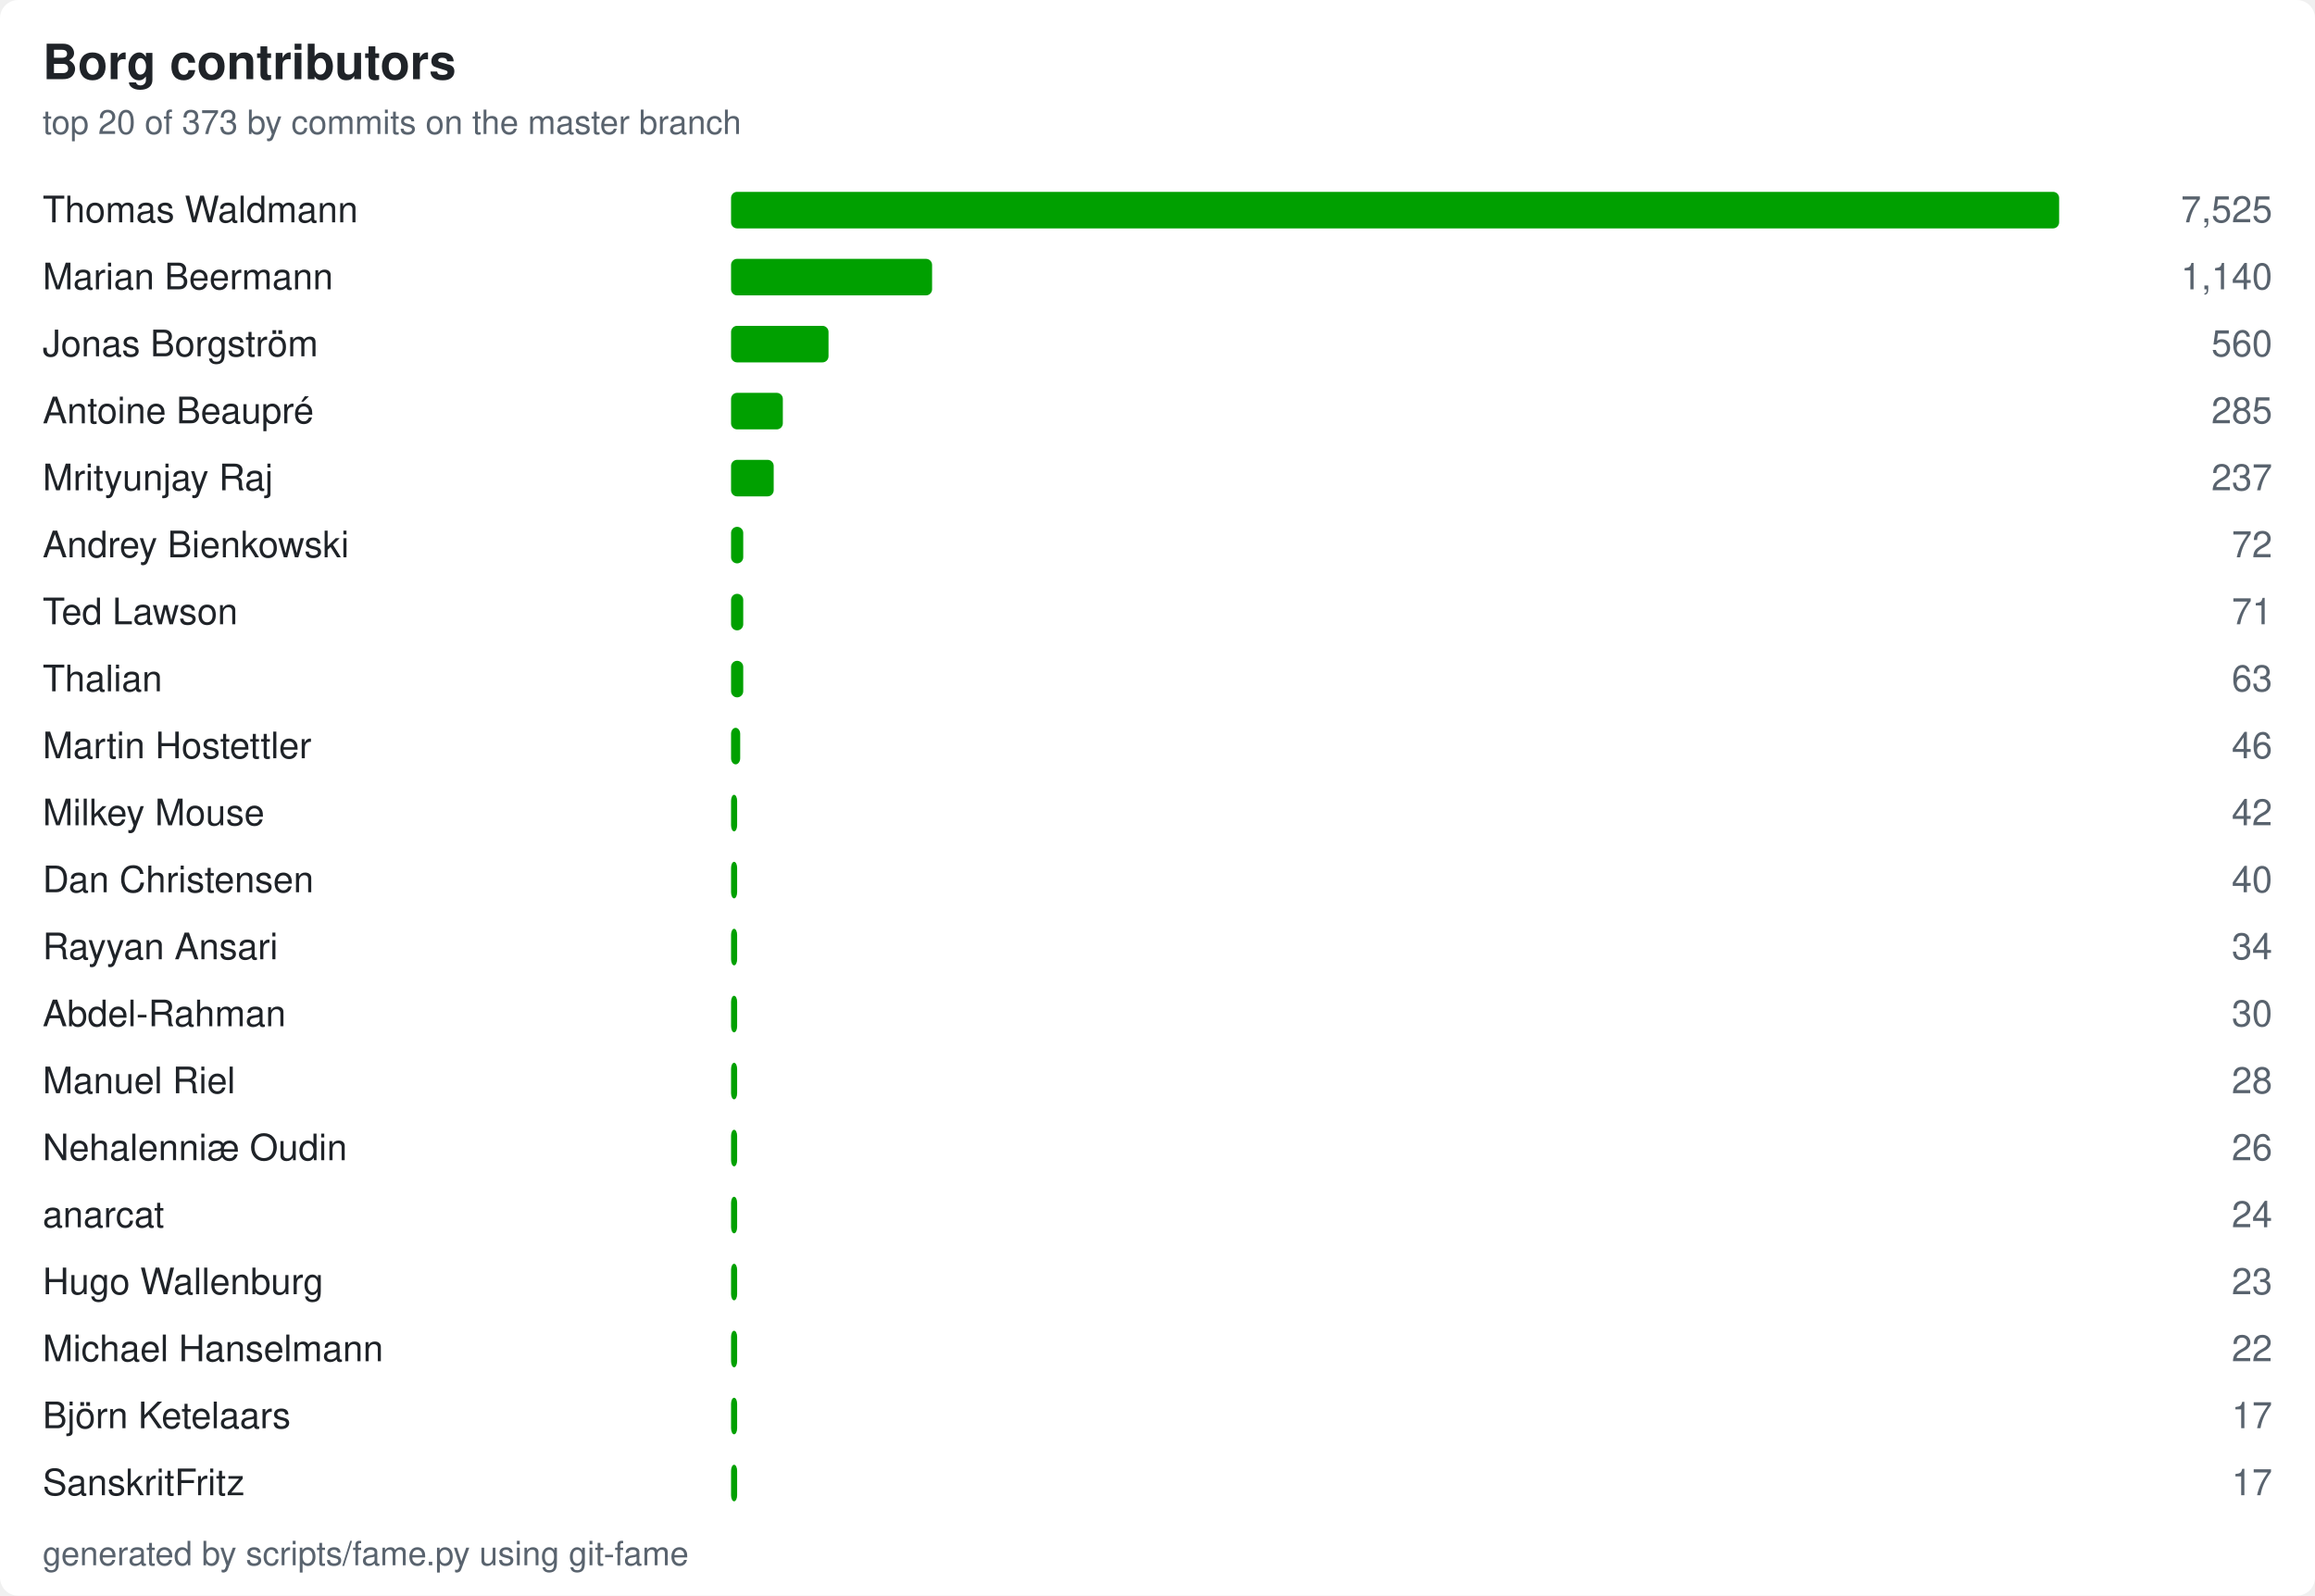
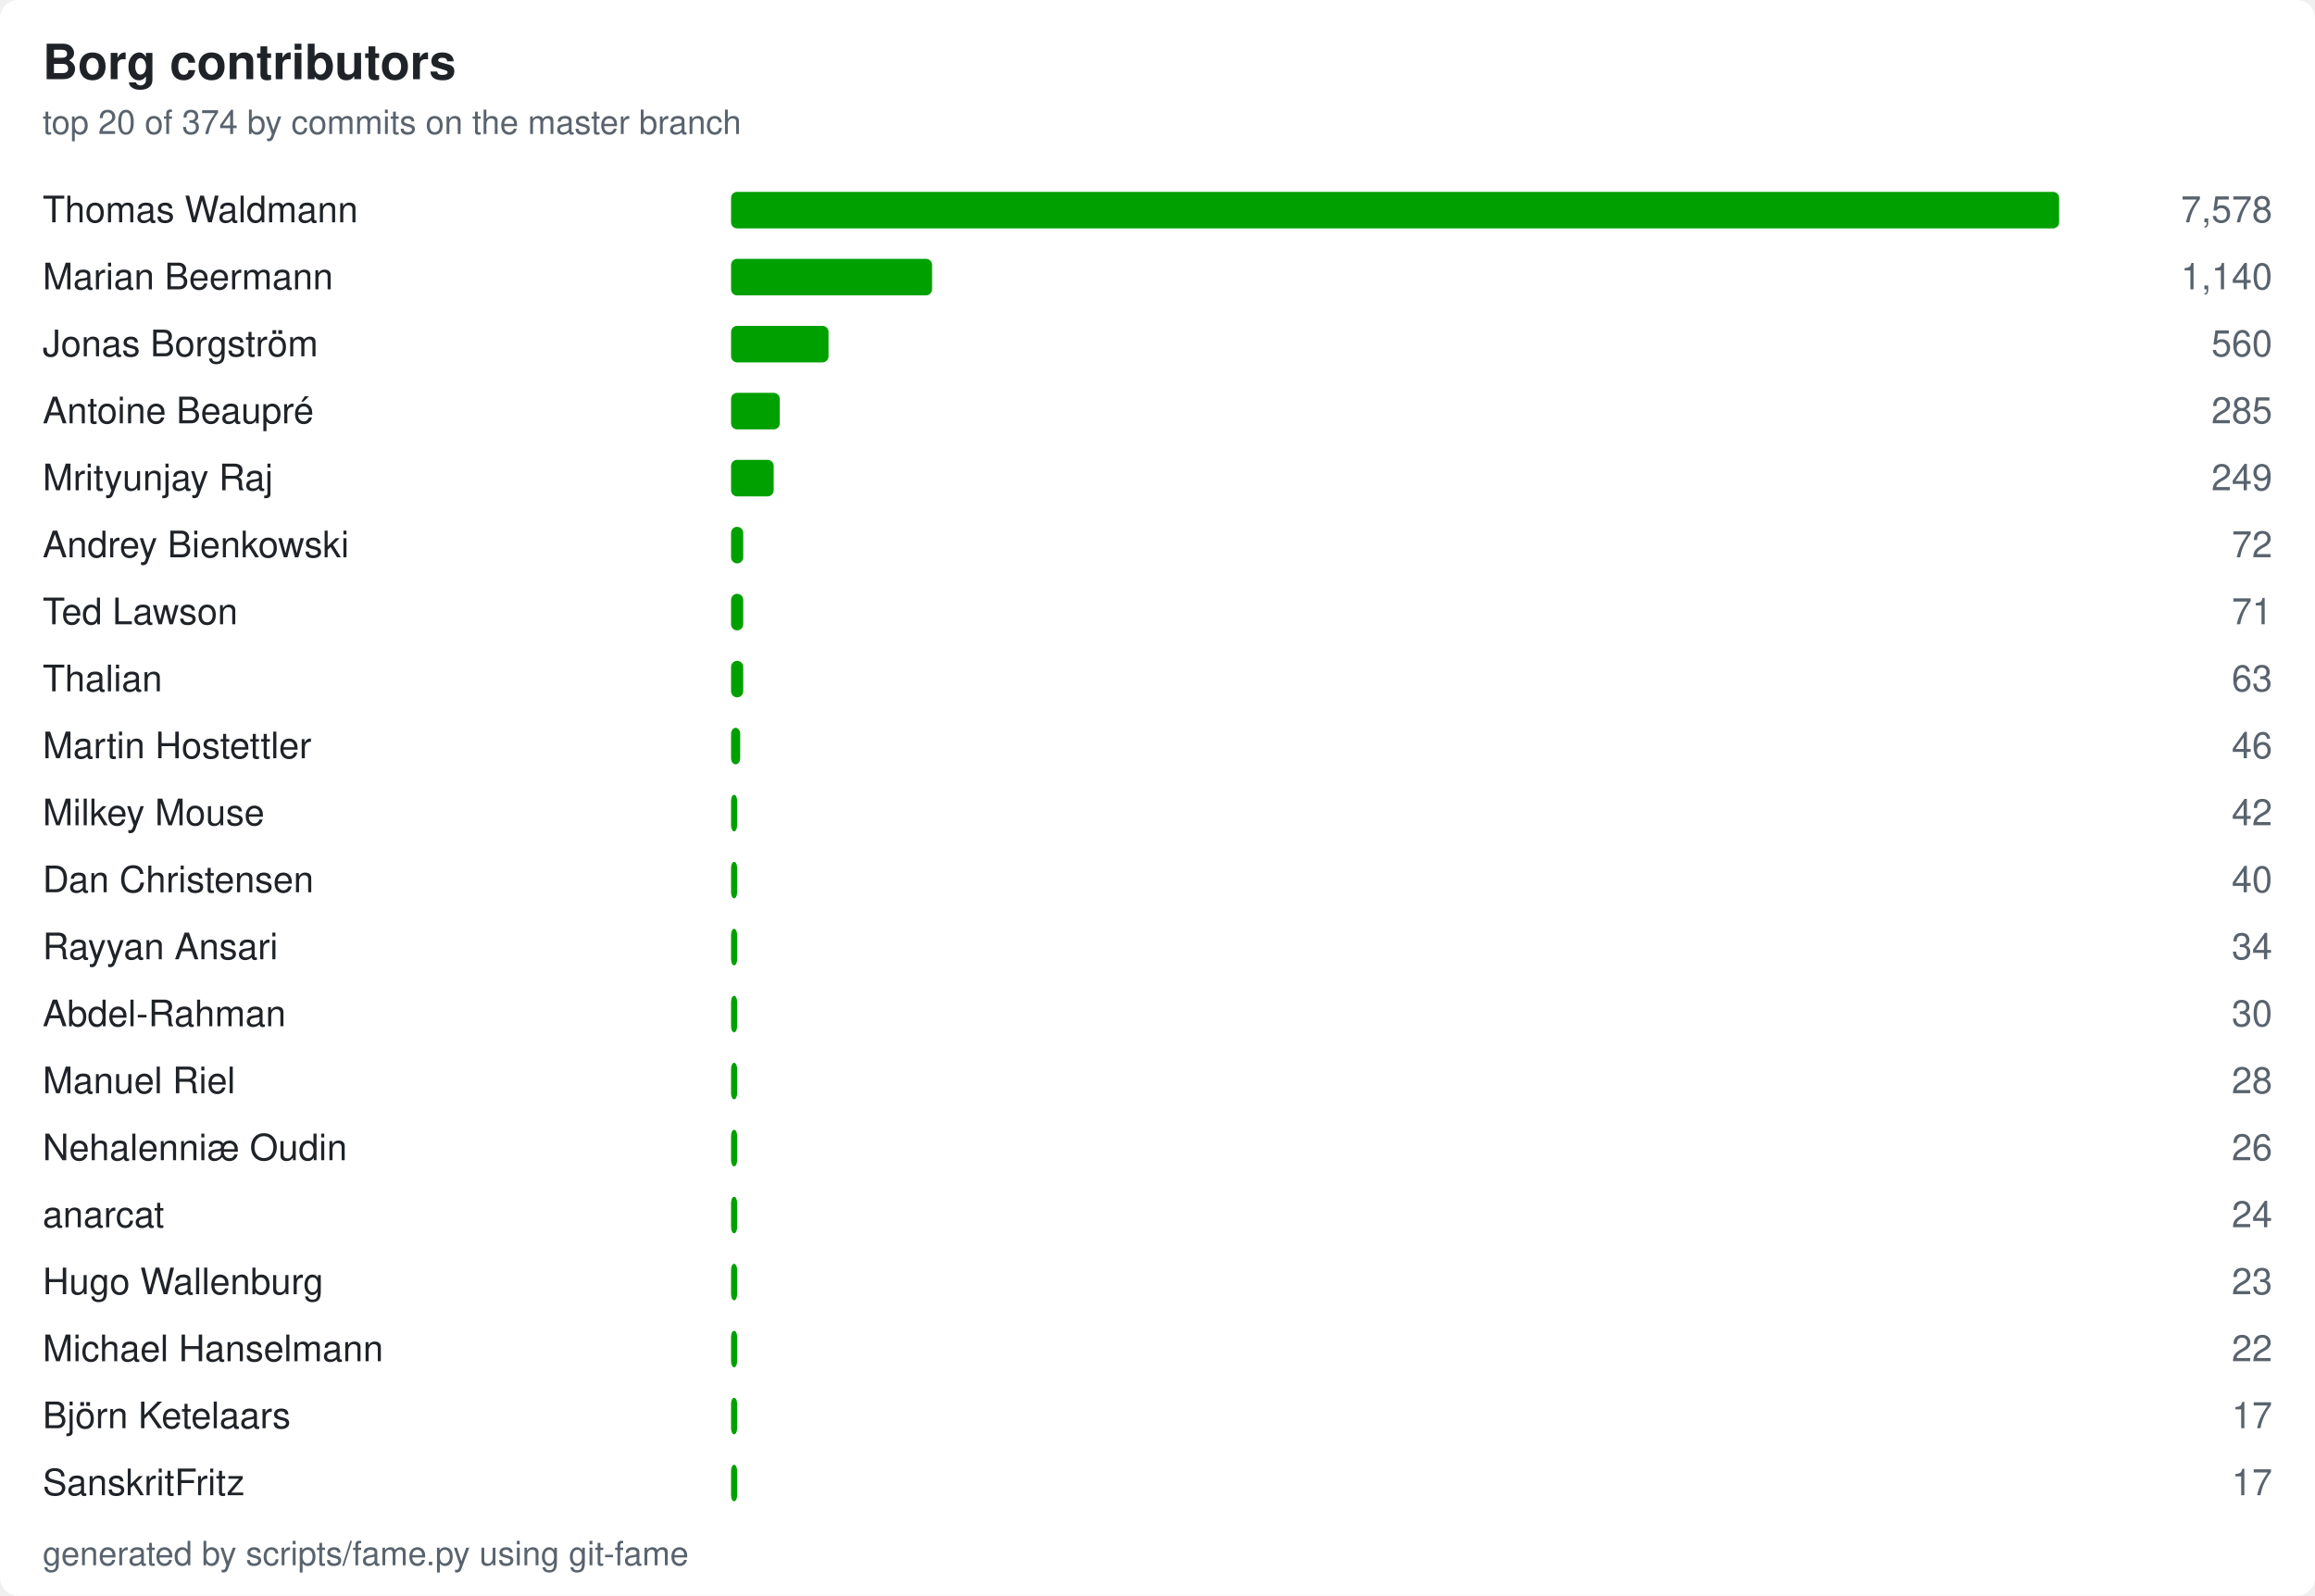
<svg xmlns="http://www.w3.org/2000/svg" width="760" height="524" viewBox="0 0 760 524" role="img" aria-label="Borg contributors by commit count">
  <style>
    text { font-family: -apple-system, "Segoe UI", Helvetica, Arial, sans-serif }
    .bg { fill: #ffffff }
    .title { font-size: 16px; font-weight: 600; fill: #1f2328 }
    .name { font-size: 12px; fill: #1f2328 }
    .subtitle, .footer, .count { font-size: 11px; fill: #59636e }
    .count { font-size: 12px; text-anchor: end }
    .bar { fill: #00a000 }
    @media (prefers-color-scheme: dark) {
        .bg { fill: #0d1117 }
        .title, .name { fill: #e6edf3 }
        .subtitle, .footer, .count { fill: #9198a1 }
        .bar { fill: #00dd00 }
    }
</style>
  <rect class="bg" x="0" y="0" width="760" height="524" rx="6" />
  <text class="title" x="14" y="26">Borg contributors</text>
-   <text class="subtitle" x="14" y="44">top 20 of 373 by commits on the master branch</text>
+   <text class="subtitle" x="14" y="44">top 20 of 374 by commits on the master branch</text>
  <text class="name" x="14" y="73">Thomas Waldmann</text>
  <rect class="bar" x="240" y="63" width="436" height="12" rx="2" />
-   <text class="count" x="746" y="73">7,525</text>
+   <text class="count" x="746" y="73">7,578</text>
  <text class="name" x="14" y="95">Marian Beermann</text>
  <rect class="bar" x="240" y="85" width="66" height="12" rx="2" />
  <text class="count" x="746" y="95">1,140</text>
  <text class="name" x="14" y="117">Jonas Borgström</text>
  <rect class="bar" x="240" y="107" width="32" height="12" rx="2" />
  <text class="count" x="746" y="117">560</text>
  <text class="name" x="14" y="139">Antoine Beaupré</text>
-   <rect class="bar" x="240" y="129" width="17" height="12" rx="2" />
+   <rect class="bar" x="240" y="129" width="16" height="12" rx="2" />
  <text class="count" x="746" y="139">285</text>
  <text class="name" x="14" y="161">Mrityunjay Raj</text>
  <rect class="bar" x="240" y="151" width="14" height="12" rx="2" />
-   <text class="count" x="746" y="161">237</text>
+   <text class="count" x="746" y="161">249</text>
  <text class="name" x="14" y="183">Andrey Bienkowski</text>
  <rect class="bar" x="240" y="173" width="4" height="12" rx="2" />
  <text class="count" x="746" y="183">72</text>
  <text class="name" x="14" y="205">Ted Lawson</text>
  <rect class="bar" x="240" y="195" width="4" height="12" rx="2" />
  <text class="count" x="746" y="205">71</text>
  <text class="name" x="14" y="227">Thalian</text>
  <rect class="bar" x="240" y="217" width="4" height="12" rx="2" />
  <text class="count" x="746" y="227">63</text>
  <text class="name" x="14" y="249">Martin Hostettler</text>
  <rect class="bar" x="240" y="239" width="3" height="12" rx="2" />
  <text class="count" x="746" y="249">46</text>
  <text class="name" x="14" y="271">Milkey Mouse</text>
  <rect class="bar" x="240" y="261" width="2" height="12" rx="2" />
  <text class="count" x="746" y="271">42</text>
  <text class="name" x="14" y="293">Dan Christensen</text>
  <rect class="bar" x="240" y="283" width="2" height="12" rx="2" />
  <text class="count" x="746" y="293">40</text>
  <text class="name" x="14" y="315">Rayyan Ansari</text>
  <rect class="bar" x="240" y="305" width="2" height="12" rx="2" />
  <text class="count" x="746" y="315">34</text>
  <text class="name" x="14" y="337">Abdel-Rahman</text>
  <rect class="bar" x="240" y="327" width="2" height="12" rx="2" />
  <text class="count" x="746" y="337">30</text>
  <text class="name" x="14" y="359">Manuel Riel</text>
  <rect class="bar" x="240" y="349" width="2" height="12" rx="2" />
  <text class="count" x="746" y="359">28</text>
  <text class="name" x="14" y="381">Nehalenniæ Oudin</text>
  <rect class="bar" x="240" y="371" width="2" height="12" rx="2" />
  <text class="count" x="746" y="381">26</text>
  <text class="name" x="14" y="403">anarcat</text>
  <rect class="bar" x="240" y="393" width="2" height="12" rx="2" />
  <text class="count" x="746" y="403">24</text>
  <text class="name" x="14" y="425">Hugo Wallenburg</text>
  <rect class="bar" x="240" y="415" width="2" height="12" rx="2" />
  <text class="count" x="746" y="425">23</text>
  <text class="name" x="14" y="447">Michael Hanselmann</text>
  <rect class="bar" x="240" y="437" width="2" height="12" rx="2" />
  <text class="count" x="746" y="447">22</text>
  <text class="name" x="14" y="469">Björn Ketelaars</text>
  <rect class="bar" x="240" y="459" width="2" height="12" rx="2" />
  <text class="count" x="746" y="469">17</text>
  <text class="name" x="14" y="491">SanskritFritz</text>
  <rect class="bar" x="240" y="481" width="2" height="12" rx="2" />
  <text class="count" x="746" y="491">17</text>
  <text class="footer" x="14" y="514">generated by scripts/fame.py using git-fame</text>
</svg>
